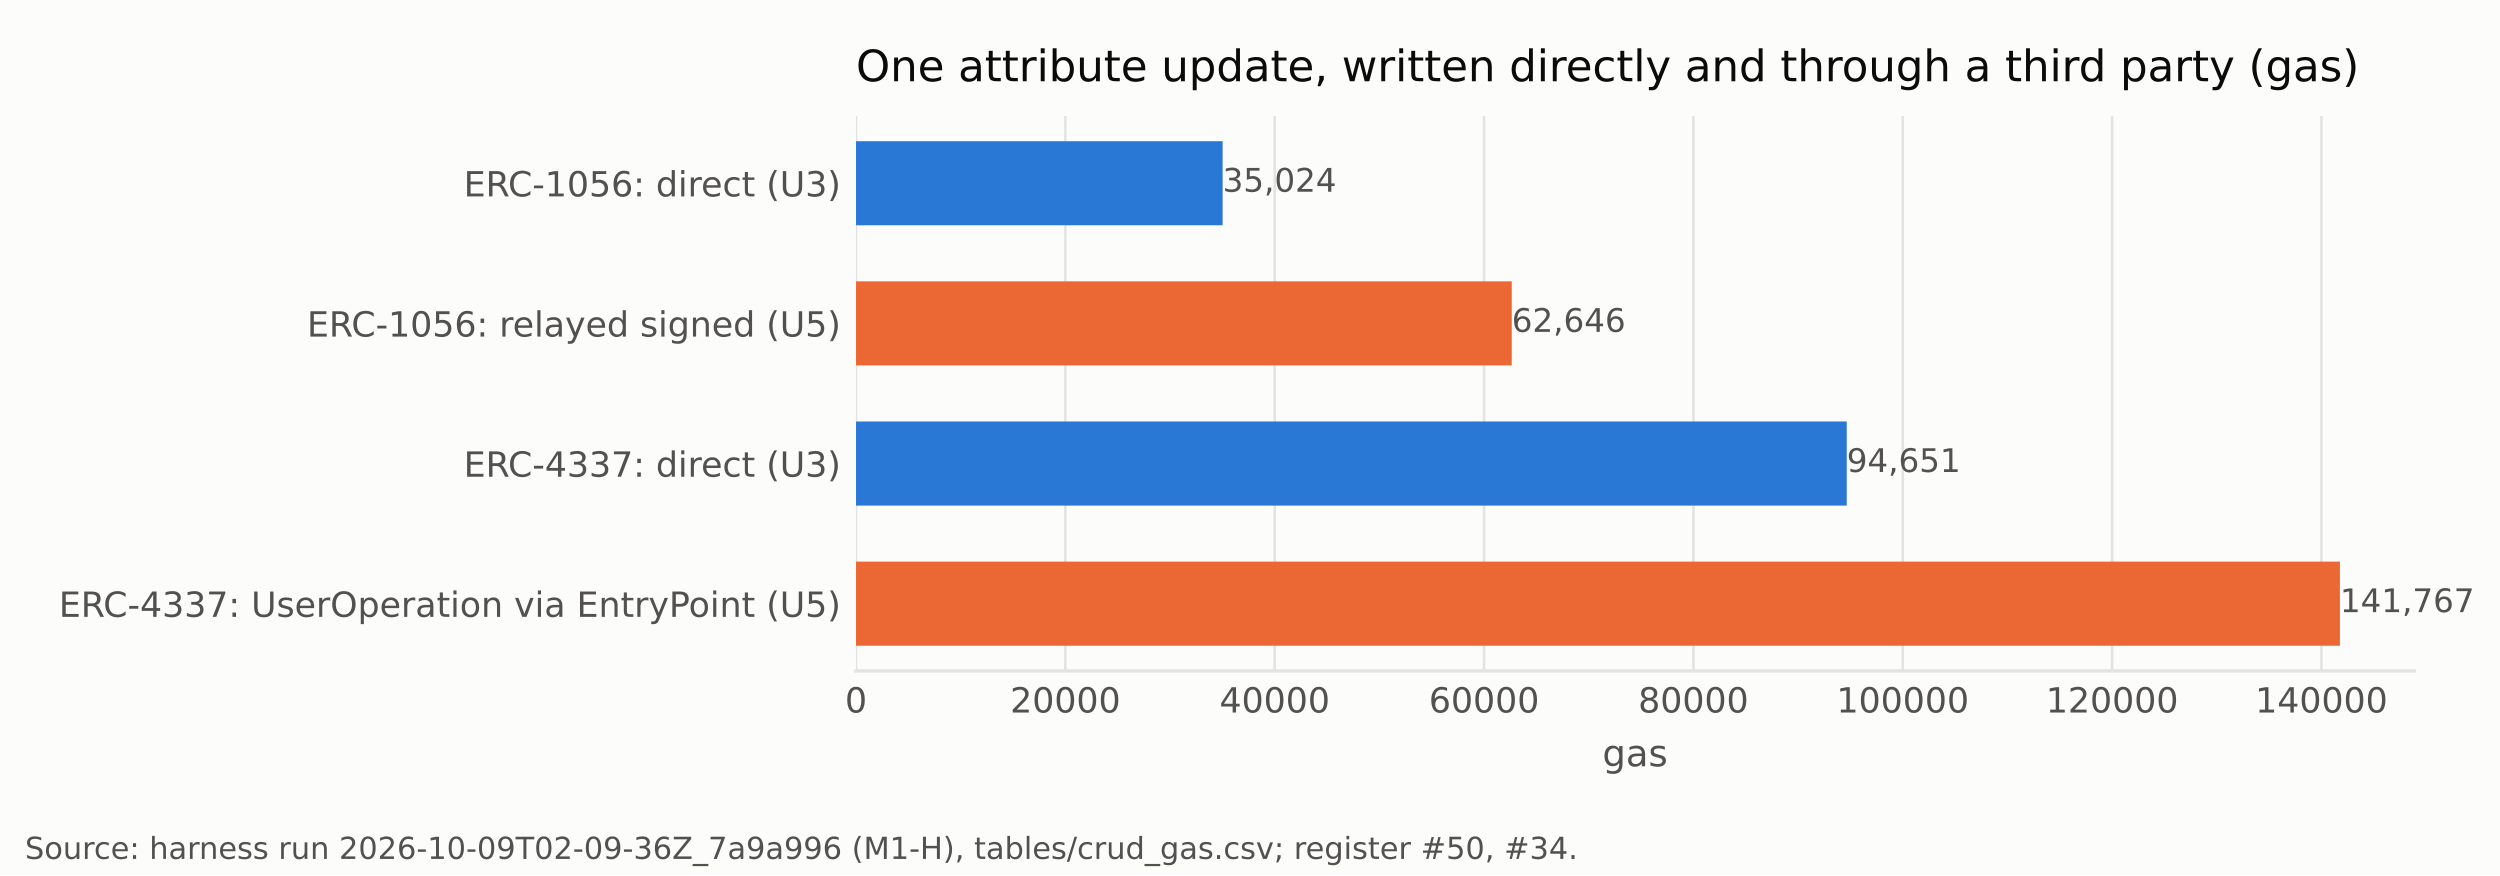
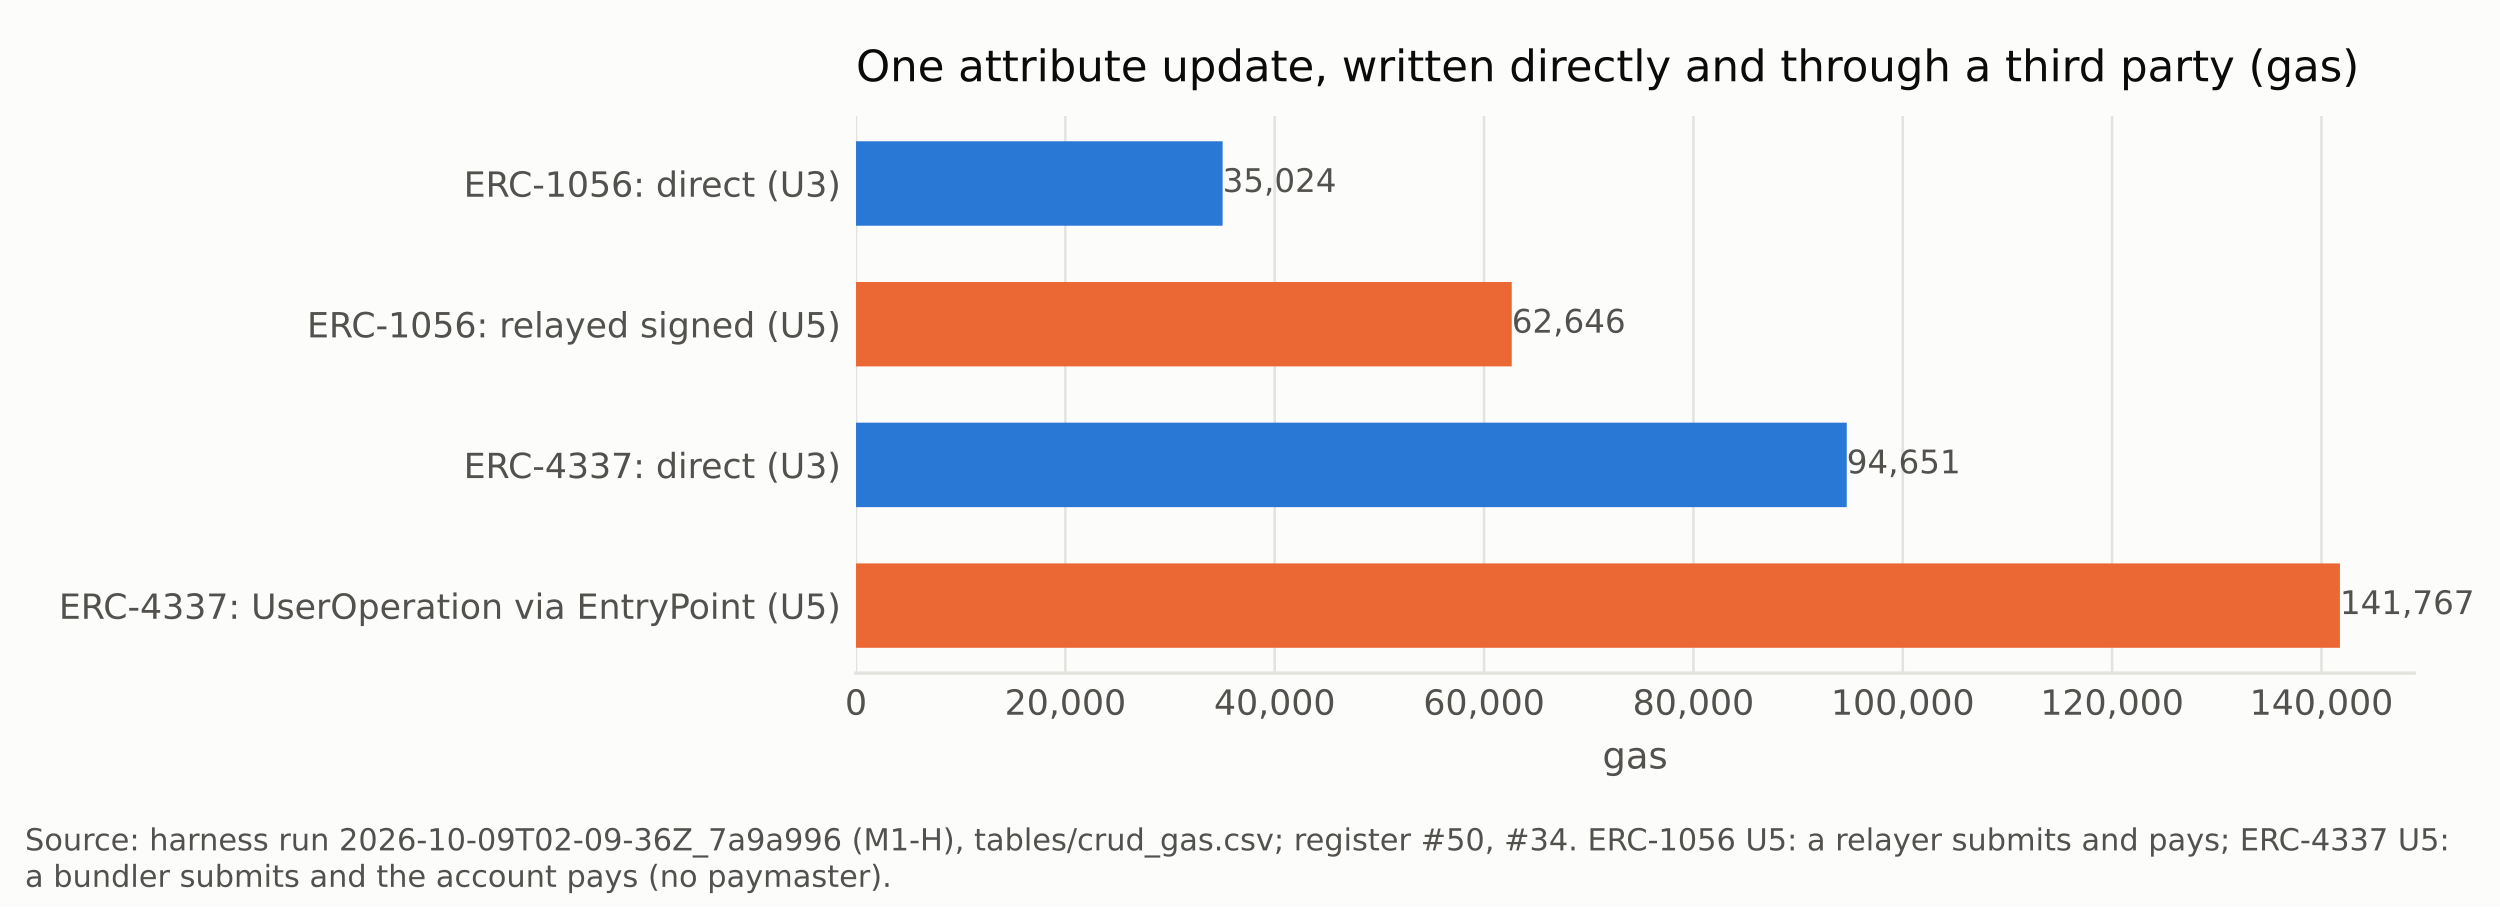
- <svg xmlns="http://www.w3.org/2000/svg" width="576pt" height="201.6pt" viewBox="0 0 576 201.6" version="1.1">
+ <svg xmlns="http://www.w3.org/2000/svg" width="576pt" height="208.8pt" viewBox="0 0 576 208.8" version="1.1">
  <defs>
    <style type="text/css">*{stroke-linejoin: round; stroke-linecap: butt}</style>
  </defs>
  <g id="figure_1">
    <g id="patch_1">
-       <path d="M 0 201.6  L 576 201.6  L 576 0  L 0 0  z " style="fill: #fcfcfb" />
+       <path d="M 0 208.8  L 576 208.8  L 576 0  L 0 0  z " style="fill: #fcfcfb" />
    </g>
    <g id="axes_1">
      <g id="patch_2">
-         <path d="M 197.225 154.586  L 556.217 154.586  L 556.217 26.72  L 197.225 26.72  z " style="fill: #fcfcfb" />
+         <path d="M 197.225 155.09  L 556.217 155.09  L 556.217 26.72  L 197.225 26.72  z " style="fill: #fcfcfb" />
      </g>
      <g id="matplotlib.axis_1">
        <g id="xtick_1">
          <g id="line2d_1">
-             <path d="M 197.225 154.586  L 197.225 26.72  " clip-path="url(#p5327431a62)" style="fill: none; stroke: #e4e3df; stroke-width: 0.6; stroke-linecap: square" />
+             <path d="M 197.225 155.09  L 197.225 26.72  " clip-path="url(#p7eecb487bb)" style="fill: none; stroke: #e4e3df; stroke-width: 0.6; stroke-linecap: square" />
          </g>
          <g id="line2d_2" />
          <g id="text_1">
-             <text style="font-size: 8px; font-family: 'DejaVu Sans'; text-anchor: middle; fill: #52514e" x="197.225" y="164.164" transform="rotate(-0 197.225 164.1641)">0</text>
+             <text style="font-size: 8px; font-family: 'DejaVu Sans'; text-anchor: middle; fill: #52514e" x="197.225" y="164.668" transform="rotate(-0 197.225 164.6681)">0</text>
          </g>
        </g>
        <g id="xtick_2">
          <g id="line2d_3">
-             <path d="M 245.459 154.586  L 245.459 26.72  " clip-path="url(#p5327431a62)" style="fill: none; stroke: #e4e3df; stroke-width: 0.6; stroke-linecap: square" />
+             <path d="M 245.459 155.09  L 245.459 26.72  " clip-path="url(#p7eecb487bb)" style="fill: none; stroke: #e4e3df; stroke-width: 0.6; stroke-linecap: square" />
          </g>
          <g id="line2d_4" />
          <g id="text_2">
-             <text style="font-size: 8px; font-family: 'DejaVu Sans'; text-anchor: middle; fill: #52514e" x="245.459" y="164.164" transform="rotate(-0 245.4587 164.1641)">20000</text>
+             <text style="font-size: 8px; font-family: 'DejaVu Sans'; text-anchor: middle; fill: #52514e" x="245.459" y="164.668" transform="rotate(-0 245.4587 164.6681)">20,000</text>
          </g>
        </g>
        <g id="xtick_3">
          <g id="line2d_5">
-             <path d="M 293.692 154.586  L 293.692 26.72  " clip-path="url(#p5327431a62)" style="fill: none; stroke: #e4e3df; stroke-width: 0.6; stroke-linecap: square" />
+             <path d="M 293.692 155.09  L 293.692 26.72  " clip-path="url(#p7eecb487bb)" style="fill: none; stroke: #e4e3df; stroke-width: 0.6; stroke-linecap: square" />
          </g>
          <g id="line2d_6" />
          <g id="text_3">
-             <text style="font-size: 8px; font-family: 'DejaVu Sans'; text-anchor: middle; fill: #52514e" x="293.692" y="164.164" transform="rotate(-0 293.6924 164.1641)">40000</text>
+             <text style="font-size: 8px; font-family: 'DejaVu Sans'; text-anchor: middle; fill: #52514e" x="293.692" y="164.668" transform="rotate(-0 293.6924 164.6681)">40,000</text>
          </g>
        </g>
        <g id="xtick_4">
          <g id="line2d_7">
-             <path d="M 341.926 154.586  L 341.926 26.72  " clip-path="url(#p5327431a62)" style="fill: none; stroke: #e4e3df; stroke-width: 0.6; stroke-linecap: square" />
+             <path d="M 341.926 155.09  L 341.926 26.72  " clip-path="url(#p7eecb487bb)" style="fill: none; stroke: #e4e3df; stroke-width: 0.6; stroke-linecap: square" />
          </g>
          <g id="line2d_8" />
          <g id="text_4">
-             <text style="font-size: 8px; font-family: 'DejaVu Sans'; text-anchor: middle; fill: #52514e" x="341.926" y="164.164" transform="rotate(-0 341.9261 164.1641)">60000</text>
+             <text style="font-size: 8px; font-family: 'DejaVu Sans'; text-anchor: middle; fill: #52514e" x="341.926" y="164.668" transform="rotate(-0 341.9261 164.6681)">60,000</text>
          </g>
        </g>
        <g id="xtick_5">
          <g id="line2d_9">
-             <path d="M 390.16 154.586  L 390.16 26.72  " clip-path="url(#p5327431a62)" style="fill: none; stroke: #e4e3df; stroke-width: 0.6; stroke-linecap: square" />
+             <path d="M 390.16 155.09  L 390.16 26.72  " clip-path="url(#p7eecb487bb)" style="fill: none; stroke: #e4e3df; stroke-width: 0.6; stroke-linecap: square" />
          </g>
          <g id="line2d_10" />
          <g id="text_5">
-             <text style="font-size: 8px; font-family: 'DejaVu Sans'; text-anchor: middle; fill: #52514e" x="390.16" y="164.164" transform="rotate(-0 390.1598 164.1641)">80000</text>
+             <text style="font-size: 8px; font-family: 'DejaVu Sans'; text-anchor: middle; fill: #52514e" x="390.16" y="164.668" transform="rotate(-0 390.1598 164.6681)">80,000</text>
          </g>
        </g>
        <g id="xtick_6">
          <g id="line2d_11">
-             <path d="M 438.393 154.586  L 438.393 26.72  " clip-path="url(#p5327431a62)" style="fill: none; stroke: #e4e3df; stroke-width: 0.6; stroke-linecap: square" />
+             <path d="M 438.393 155.09  L 438.393 26.72  " clip-path="url(#p7eecb487bb)" style="fill: none; stroke: #e4e3df; stroke-width: 0.6; stroke-linecap: square" />
          </g>
          <g id="line2d_12" />
          <g id="text_6">
-             <text style="font-size: 8px; font-family: 'DejaVu Sans'; text-anchor: middle; fill: #52514e" x="438.393" y="164.164" transform="rotate(-0 438.3935 164.1641)">100000</text>
+             <text style="font-size: 8px; font-family: 'DejaVu Sans'; text-anchor: middle; fill: #52514e" x="438.393" y="164.668" transform="rotate(-0 438.3935 164.6681)">100,000</text>
          </g>
        </g>
        <g id="xtick_7">
          <g id="line2d_13">
-             <path d="M 486.627 154.586  L 486.627 26.72  " clip-path="url(#p5327431a62)" style="fill: none; stroke: #e4e3df; stroke-width: 0.6; stroke-linecap: square" />
+             <path d="M 486.627 155.09  L 486.627 26.72  " clip-path="url(#p7eecb487bb)" style="fill: none; stroke: #e4e3df; stroke-width: 0.6; stroke-linecap: square" />
          </g>
          <g id="line2d_14" />
          <g id="text_7">
-             <text style="font-size: 8px; font-family: 'DejaVu Sans'; text-anchor: middle; fill: #52514e" x="486.627" y="164.164" transform="rotate(-0 486.6271 164.1641)">120000</text>
+             <text style="font-size: 8px; font-family: 'DejaVu Sans'; text-anchor: middle; fill: #52514e" x="486.627" y="164.668" transform="rotate(-0 486.6271 164.6681)">120,000</text>
          </g>
        </g>
        <g id="xtick_8">
          <g id="line2d_15">
-             <path d="M 534.861 154.586  L 534.861 26.72  " clip-path="url(#p5327431a62)" style="fill: none; stroke: #e4e3df; stroke-width: 0.6; stroke-linecap: square" />
+             <path d="M 534.861 155.09  L 534.861 26.72  " clip-path="url(#p7eecb487bb)" style="fill: none; stroke: #e4e3df; stroke-width: 0.6; stroke-linecap: square" />
          </g>
          <g id="line2d_16" />
          <g id="text_8">
-             <text style="font-size: 8px; font-family: 'DejaVu Sans'; text-anchor: middle; fill: #52514e" x="534.861" y="164.164" transform="rotate(-0 534.8608 164.1641)">140000</text>
+             <text style="font-size: 8px; font-family: 'DejaVu Sans'; text-anchor: middle; fill: #52514e" x="534.861" y="164.668" transform="rotate(-0 534.8608 164.6681)">140,000</text>
          </g>
        </g>
        <g id="text_9">
-           <text style="font-size: 8.5px; font-family: 'DejaVu Sans'; text-anchor: middle; fill: #52514e" x="376.721" y="176.544" transform="rotate(-0 376.7211 176.544)">gas</text>
+           <text style="font-size: 8.5px; font-family: 'DejaVu Sans'; text-anchor: middle; fill: #52514e" x="376.721" y="177.048" transform="rotate(-0 376.7211 177.048)">gas</text>
        </g>
      </g>
      <g id="matplotlib.axis_2">
        <g id="ytick_1">
          <g id="line2d_17" />
          <g id="text_10">
-             <text style="font-size: 8px; font-family: 'DejaVu Sans'; text-anchor: end; fill: #52514e" x="193.725" y="45.258" transform="rotate(-0 193.725 45.25828)">ERC-1056: direct (U3)</text>
+             <text style="font-size: 8px; font-family: 'DejaVu Sans'; text-anchor: end; fill: #52514e" x="193.725" y="45.319" transform="rotate(-0 193.725 45.31937)">ERC-1056: direct (U3)</text>
          </g>
        </g>
        <g id="ytick_2">
          <g id="line2d_18" />
          <g id="text_11">
-             <text style="font-size: 8px; font-family: 'DejaVu Sans'; text-anchor: end; fill: #52514e" x="193.725" y="77.548" transform="rotate(-0 193.725 77.54767)">ERC-1056: relayed signed (U5)</text>
+             <text style="font-size: 8px; font-family: 'DejaVu Sans'; text-anchor: end; fill: #52514e" x="193.725" y="77.736" transform="rotate(-0 193.725 77.73604)">ERC-1056: relayed signed (U5)</text>
          </g>
        </g>
        <g id="ytick_3">
          <g id="line2d_19" />
          <g id="text_12">
-             <text style="font-size: 8px; font-family: 'DejaVu Sans'; text-anchor: end; fill: #52514e" x="193.725" y="109.837" transform="rotate(-0 193.725 109.8371)">ERC-4337: direct (U3)</text>
+             <text style="font-size: 8px; font-family: 'DejaVu Sans'; text-anchor: end; fill: #52514e" x="193.725" y="110.153" transform="rotate(-0 193.725 110.1527)">ERC-4337: direct (U3)</text>
          </g>
        </g>
        <g id="ytick_4">
          <g id="line2d_20" />
          <g id="text_13">
-             <text style="font-size: 8px; font-family: 'DejaVu Sans'; text-anchor: end; fill: #52514e" x="193.725" y="142.126" transform="rotate(-0 193.725 142.1265)">ERC-4337: UserOperation via EntryPoint (U5)</text>
+             <text style="font-size: 8px; font-family: 'DejaVu Sans'; text-anchor: end; fill: #52514e" x="193.725" y="142.569" transform="rotate(-0 193.725 142.5694)">ERC-4337: UserOperation via EntryPoint (U5)</text>
          </g>
        </g>
      </g>
      <g id="patch_3">
-         <path d="M 197.225 32.532  L 281.692 32.532  L 281.692 51.906  L 197.225 51.906  z " clip-path="url(#p5327431a62)" style="fill: #2a78d6" />
+         <path d="M 197.225 32.555  L 281.692 32.555  L 281.692 52.005  L 197.225 52.005  z " clip-path="url(#p7eecb487bb)" style="fill: #2a78d6" />
      </g>
      <g id="patch_4">
-         <path d="M 197.225 64.821  L 348.307 64.821  L 348.307 84.195  L 197.225 84.195  z " clip-path="url(#p5327431a62)" style="fill: #eb6834" />
+         <path d="M 197.225 64.972  L 348.307 64.972  L 348.307 84.422  L 197.225 84.422  z " clip-path="url(#p7eecb487bb)" style="fill: #eb6834" />
      </g>
      <g id="patch_5">
-         <path d="M 197.225 97.111  L 425.493 97.111  L 425.493 116.485  L 197.225 116.485  z " clip-path="url(#p5327431a62)" style="fill: #2a78d6" />
+         <path d="M 197.225 97.388  L 425.493 97.388  L 425.493 116.838  L 197.225 116.838  z " clip-path="url(#p7eecb487bb)" style="fill: #2a78d6" />
      </g>
      <g id="patch_6">
-         <path d="M 197.225 129.4  L 539.122 129.4  L 539.122 148.774  L 197.225 148.774  z " clip-path="url(#p5327431a62)" style="fill: #eb6834" />
+         <path d="M 197.225 129.805  L 539.122 129.805  L 539.122 149.255  L 197.225 149.255  z " clip-path="url(#p7eecb487bb)" style="fill: #eb6834" />
      </g>
      <g id="patch_7">
-         <path d="M 197.225 154.586  L 556.217 154.586  " style="fill: none; stroke: #e4e3df; stroke-width: 0.8; stroke-linejoin: miter; stroke-linecap: square" />
+         <path d="M 197.225 155.09  L 556.217 155.09  " style="fill: none; stroke: #e4e3df; stroke-width: 0.8; stroke-linejoin: miter; stroke-linecap: square" />
      </g>
      <g id="text_14">
-         <text style="font-size: 7.5px; font-family: 'DejaVu Sans'; text-anchor: start; fill: #52514e" x="281.692" y="44.167" transform="rotate(-0 281.6918 44.16715)"> 35,024</text>
+         <text style="font-size: 7.5px; font-family: 'DejaVu Sans'; text-anchor: start; fill: #52514e" x="281.692" y="44.228" transform="rotate(-0 281.6918 44.22824)"> 35,024</text>
      </g>
      <g id="text_15">
-         <text style="font-size: 7.5px; font-family: 'DejaVu Sans'; text-anchor: start; fill: #52514e" x="348.307" y="76.457" transform="rotate(-0 348.3074 76.45654)"> 62,646</text>
+         <text style="font-size: 7.5px; font-family: 'DejaVu Sans'; text-anchor: start; fill: #52514e" x="348.307" y="76.645" transform="rotate(-0 348.3074 76.64491)"> 62,646</text>
      </g>
      <g id="text_16">
-         <text style="font-size: 7.5px; font-family: 'DejaVu Sans'; text-anchor: start; fill: #52514e" x="425.493" y="108.746" transform="rotate(-0 425.4934 108.7459)"> 94,651</text>
+         <text style="font-size: 7.5px; font-family: 'DejaVu Sans'; text-anchor: start; fill: #52514e" x="425.493" y="109.062" transform="rotate(-0 425.4934 109.0616)"> 94,651</text>
      </g>
      <g id="text_17">
-         <text style="font-size: 7.5px; font-family: 'DejaVu Sans'; text-anchor: start; fill: #52514e" x="539.122" y="141.035" transform="rotate(-0 539.1223 141.0353)"> 141,767</text>
+         <text style="font-size: 7.5px; font-family: 'DejaVu Sans'; text-anchor: start; fill: #52514e" x="539.122" y="141.478" transform="rotate(-0 539.1223 141.4782)"> 141,767</text>
      </g>
      <g id="text_18">
        <text style="font-size: 10px; font-family: 'DejaVu Sans'; text-anchor: start; fill: #0b0b0b" x="197.225" y="18.72" transform="rotate(-0 197.225 18.72)">One attribute update, written directly and through a third party (gas)</text>
      </g>
    </g>
    <g id="text_19">
-       <text style="font-size: 7px; font-family: 'DejaVu Sans'; text-anchor: start; fill: #52514e" x="5.76" y="197.902" transform="rotate(-0 5.76 197.9024)">Source: harness run 2026-10-09T02-09-36Z_7a9a996 (M1-H), tables/crud_gas.csv; register #50, #34.</text>
+       <text style="font-size: 7px; font-family: 'DejaVu Sans'; fill: #52514e" transform="translate(5.76 195.9278)">Source: harness run 2026-10-09T02-09-36Z_7a9a996 (M1-H), tables/crud_gas.csv; register #50, #34. ERC-1056 U5: a relayer submits and pays; ERC-4337 U5:</text>
+       <text style="font-size: 7px; font-family: 'DejaVu Sans'; fill: #52514e" transform="translate(5.76 204.3297)">a bundler submits and the account pays (no paymaster).</text>
    </g>
  </g>
  <defs>
-     <clipPath id="p5327431a62">
-       <rect x="197.225" y="26.72" width="358.992" height="127.866" />
+     <clipPath id="p7eecb487bb">
+       <rect x="197.225" y="26.72" width="358.992" height="128.37" />
    </clipPath>
  </defs>
</svg>
